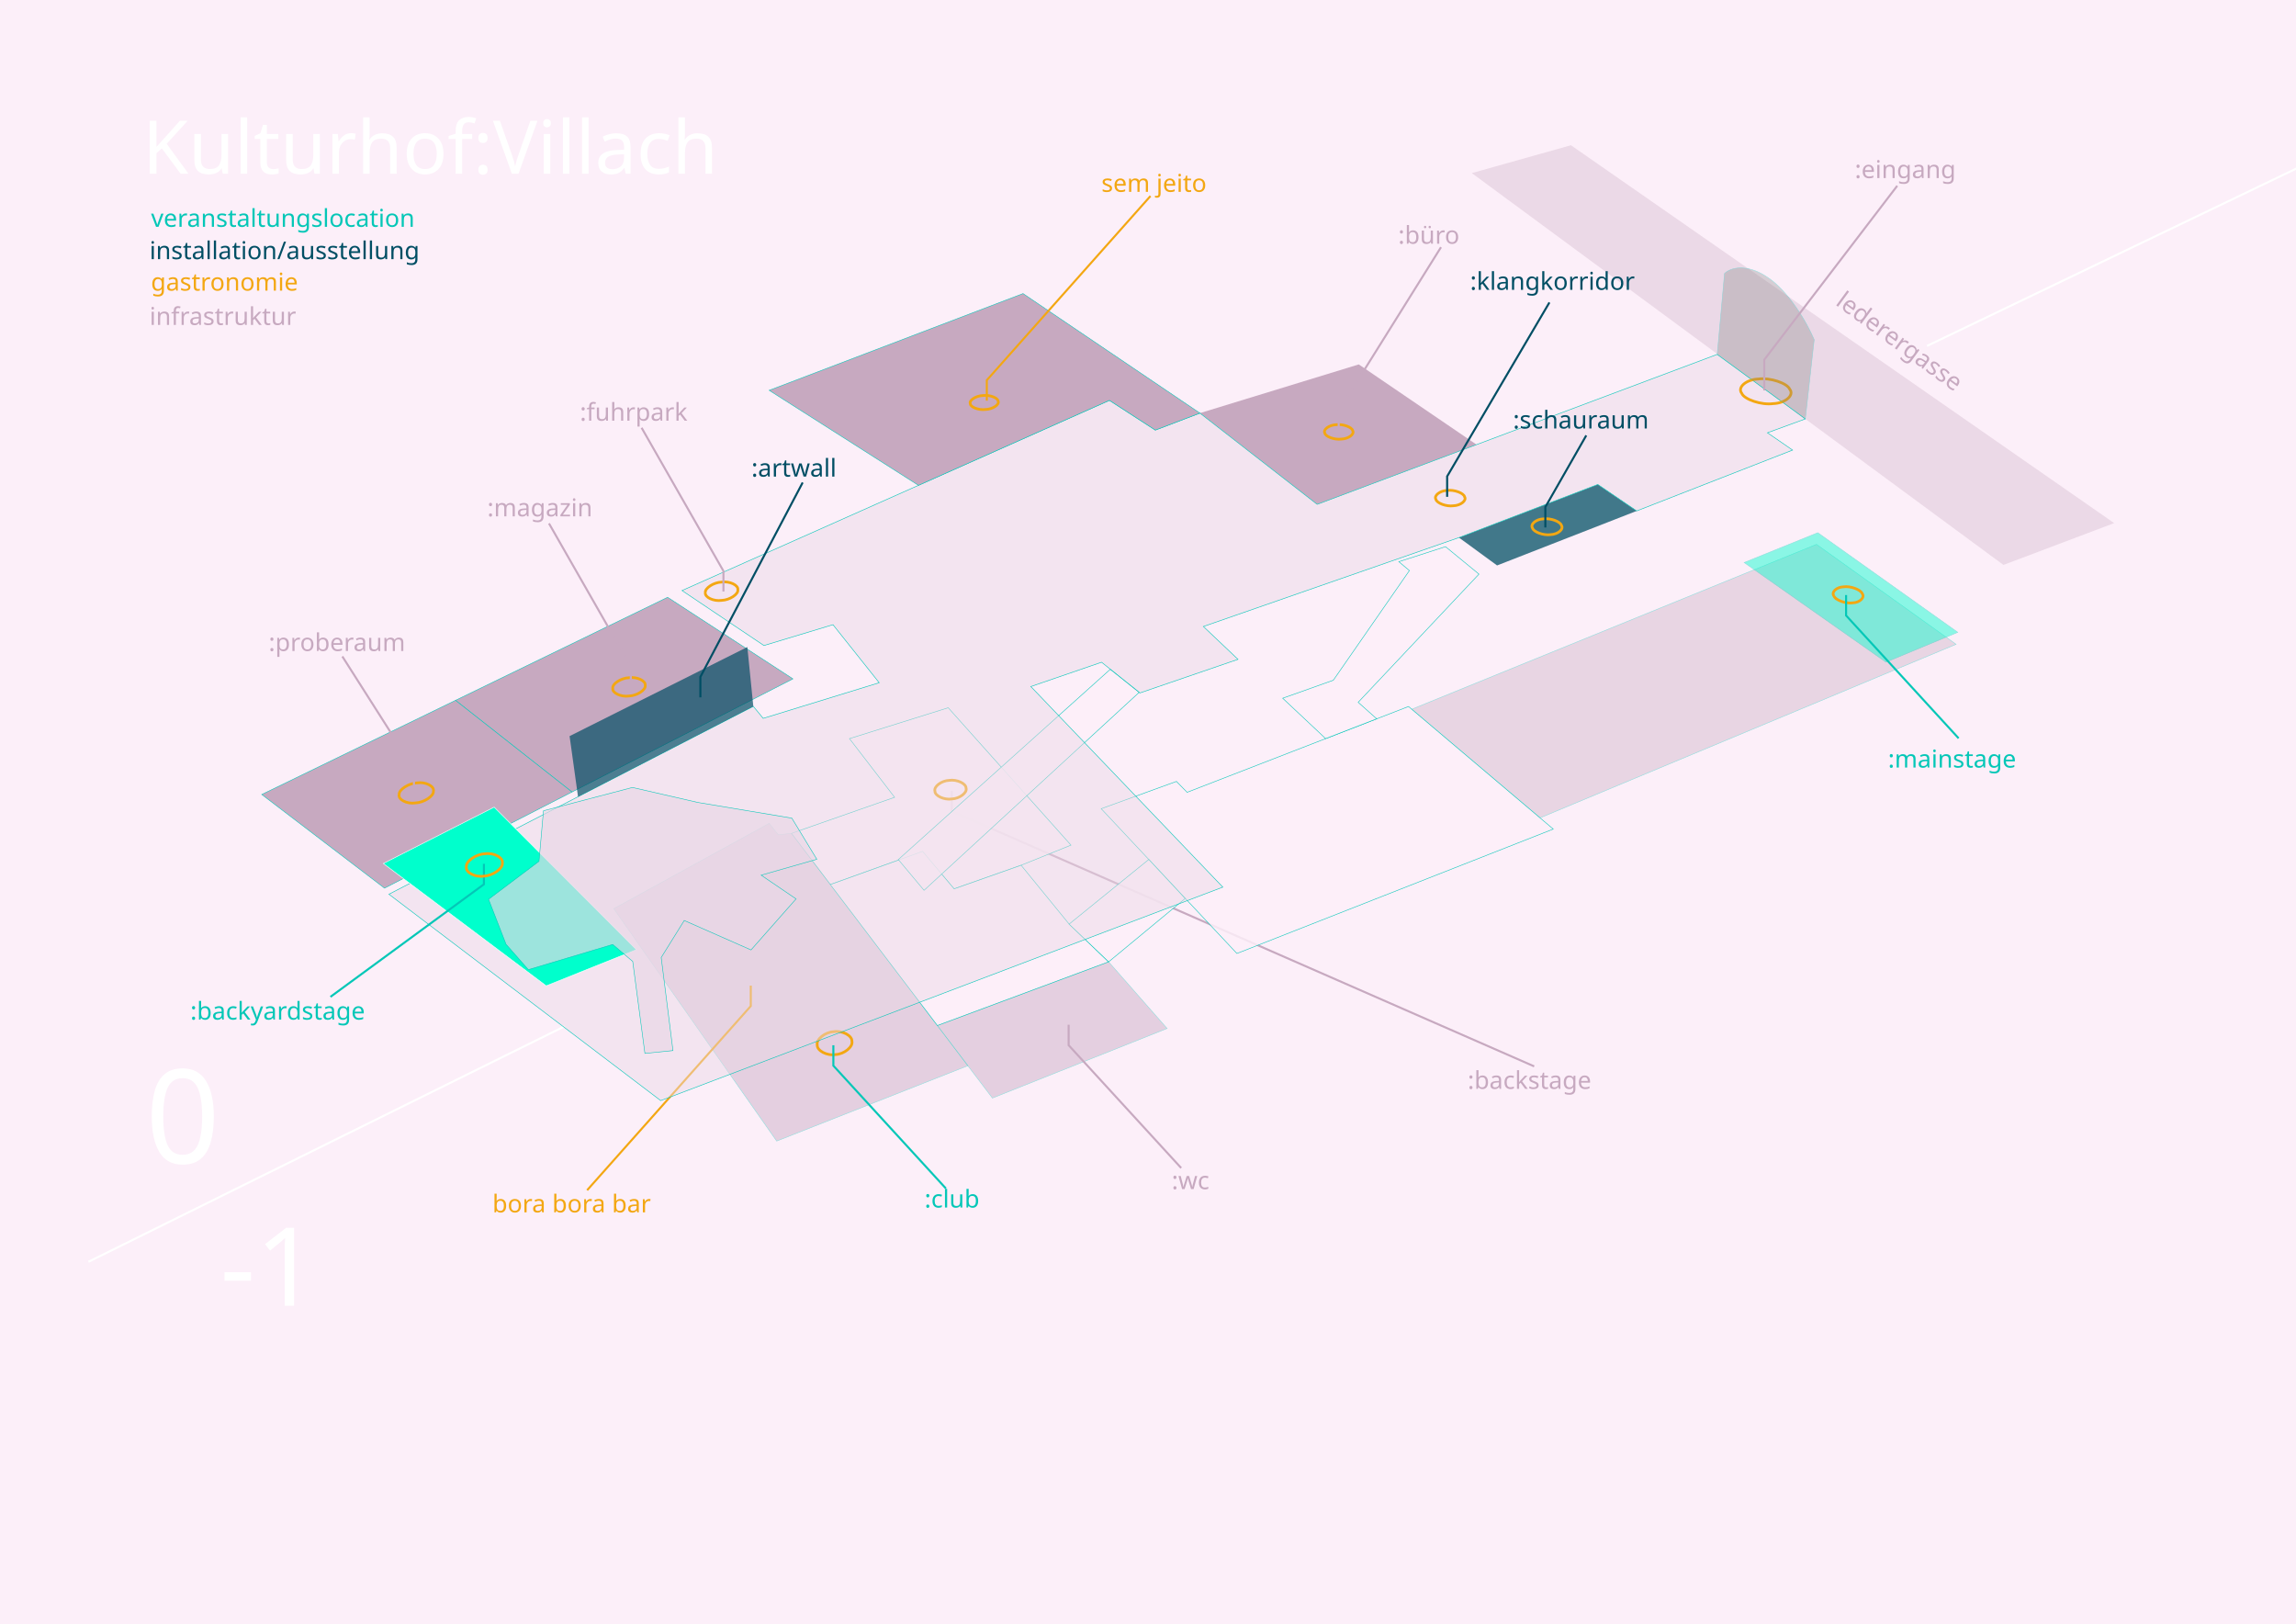
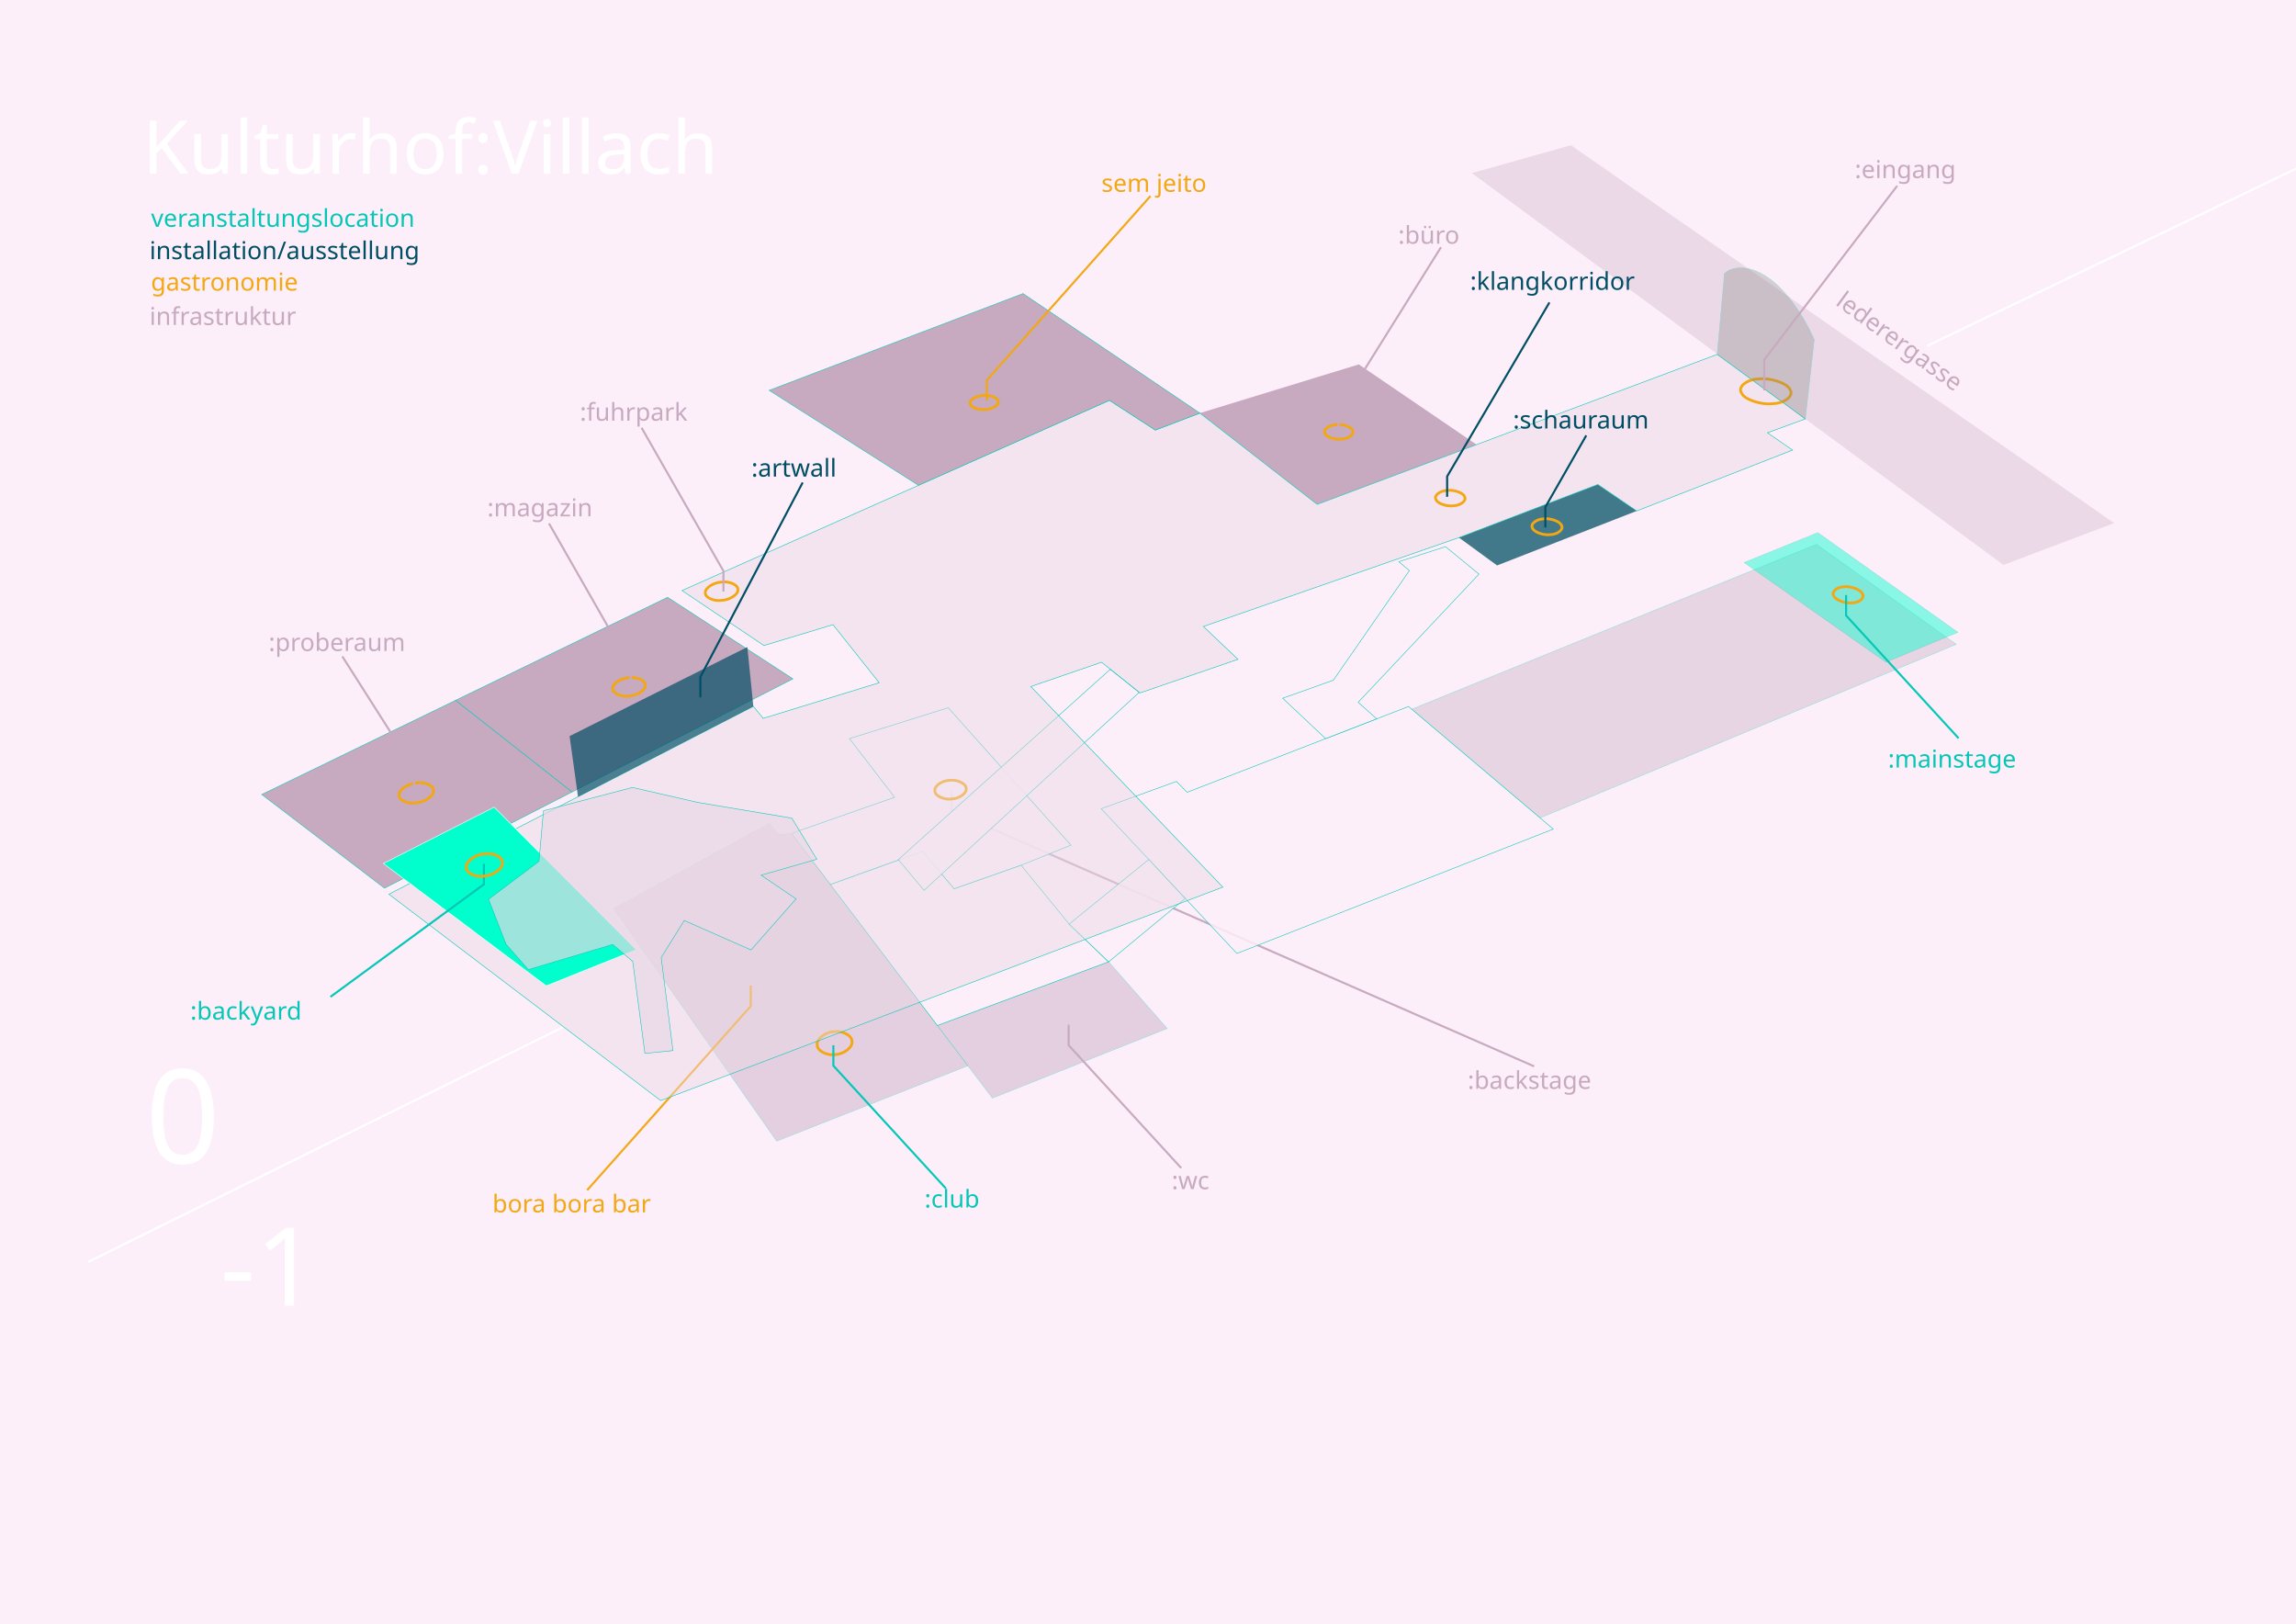
<svg xmlns="http://www.w3.org/2000/svg" viewBox="0 0 841.68 595.2" overflow="visible" version="1.1" id="svg212">
  <style id="style229">
.label { 
    font-family:'Fira Mono';
}
.spots { fill-opacity:0;    stroke:#F3A712 !important;    stroke-width:1; }
.visualart { fill:#004E64; }
.infrastructure { fill-opacity:75;    fill:#c7a9c0; }
.stage { fill-opacity:100 !important;    fill:#00ffcc !important; }
.gastro { stroke:#DB2B39;    stroke-width:1; }
.stairs { fill:#aaffee; }
.inside {  }
.lvl1 {  }
.lvl-1 {  }
.outside { fill:#e9d7e5;    stroke-width:0.2; }
.lvl0 {  }
</style>
  <defs id="defs216" />
  <g id="layer4" style="display:inline">
    <rect x="-2.502" y="-1.822" width="845.478" height="598.346" stroke="" stroke-width="0" stroke-opacity="0" fill="#ffffff" fill-opacity="1" id="rect2" style="fill:#fceff9;fill-opacity:1" />
    <text xml:space="preserve" style="font-style:normal;font-weight:normal;font-size:27.2px;line-height:1.25;display:inline;fill:#04c7b7;fill-opacity:1;stroke:none;stroke-width:0.75" x="52.26" y="63.68" id="text92-2-4-4-6-1" class="label">
      <tspan id="tspan90-93-4-7-3-7" x="52.26" y="63.68" style="font-style:normal;font-variant:normal;font-weight:normal;font-stretch:normal;font-size:27.2px;font-family:'Fira Mono';-inkscape-font-specification:'Fira Mono';fill:#ffffff;fill-opacity:1;stroke-width:0.75">Kulturhof:Villach</tspan>
    </text>
    <text xml:space="preserve" style="font-style:normal;font-weight:normal;font-size:9px;line-height:1.25;display:inline;fill:#04c7b7;fill-opacity:1;stroke:none;stroke-width:0.75" x="55.322" y="106.511" id="text92-2-4-5" class="label">
      <tspan id="tspan90-93-4-9" x="55.322" y="106.511" style="font-style:normal;font-variant:normal;font-weight:normal;font-stretch:normal;font-size:9px;font-family:'Fira Mono';-inkscape-font-specification:'Fira Mono';fill:#f3a712;fill-opacity:1;stroke-width:0.75">gastronomie</tspan>
    </text>
    <text xml:space="preserve" style="font-style:normal;font-weight:normal;font-size:9px;line-height:1.25;display:inline;fill:#04c7b7;fill-opacity:1;stroke:none;stroke-width:0.75" x="54.827" y="119.099" id="text92-2-4-5-6" class="label">
      <tspan id="tspan90-93-4-9-2" x="54.827" y="119.099" style="font-style:normal;font-variant:normal;font-weight:normal;font-stretch:normal;font-size:9px;font-family:'Fira Mono';-inkscape-font-specification:'Fira Mono';fill:#c7a9c0;fill-opacity:1;stroke-width:0.75">infrastruktur</tspan>
    </text>
    <text xml:space="preserve" style="font-style:normal;font-weight:normal;font-size:9px;line-height:1.25;display:inline;fill:#04c7b7;fill-opacity:1;stroke:none;stroke-width:0.75" x="54.827" y="94.984" id="text92-2-4-5-1" class="label">
      <tspan id="tspan90-93-4-9-7" x="54.827" y="94.984" style="font-style:normal;font-variant:normal;font-weight:normal;font-stretch:normal;font-size:9px;font-family:'Fira Mono';-inkscape-font-specification:'Fira Mono';fill:#004e64;fill-opacity:1;stroke-width:0.75">installation/ausstellung</tspan>
    </text>
    <text xml:space="preserve" style="font-style:normal;font-weight:normal;font-size:9px;line-height:1.25;display:inline;fill:#04c7b7;fill-opacity:1;stroke:none;stroke-width:0.75" x="55.376" y="83.134" id="text92-2-4-5-8" class="label">
      <tspan id="tspan90-93-4-9-5" x="55.376" y="83.134" style="font-style:normal;font-variant:normal;font-weight:normal;font-stretch:normal;font-size:9px;font-family:'Fira Mono';-inkscape-font-specification:'Fira Mono';fill:#04c7b7;fill-opacity:1;stroke-width:0.75">veranstaltungslocation</tspan>
    </text>
  </g>
  <g id="group-mainstage" style="fill:#0000ff" />
  <g id="group-club" />
  <g id="group-nischen" />
  <g id="haupttreppe">
    <g id="mainstairs" />
  </g>
  <g id="layer3" style="display:inline">
    <path style="fill:none;stroke:#ffffff;stroke-width:0.75px;stroke-linecap:butt;stroke-linejoin:miter;stroke-opacity:1" d="M 32.41,462.486 207.126,376.093 M 706.408,126.795 875.5,45.6" id="path1364" />
    <path style="display:inline;fill:none;stroke:#c7a9c0;stroke-width:0.75px;stroke-linecap:butt;stroke-linejoin:miter;stroke-opacity:1" d="m 348.924,289.836 v 7.5 l 213.487,93.51" id="path69-0-0" />
    <path d="m 338.197,312.068 -33.814,12.143 -14.243,-18.755 37.811,-13.227 -16.546,-21.506 36.196,-11.315 45.005,50.355 -18.284,7.373 -24.632,8.673 z" stroke="#000000" stroke-width="0" fill="#d3d3d3" fill-opacity="0.808" id="backstage" class="infrastructure  lvl-1" style="fill:#fceff9;fill-opacity:0.835;stroke:#04c7b7;stroke-width:0.188;stroke-opacity:1" />
    <path d="m 717.065,236.145 -152.517,63.625 -47.028,-39.813 148.372,-60.434 z" stroke="#000000" stroke-width="0" fill="#d3d3d3" fill-opacity="0.808" id="keller" class="inside  lvl-1" style="opacity:0.45;fill:#c7a9c0;fill-opacity:0.835;stroke:#04c7b7;stroke-width:0.188;stroke-opacity:1" />
    <path d="m 666.377,195.249 51.319,36.506 -26.341,10.932 -51.969,-36.503 z" stroke="#7d26cd" stroke-width="0.24" fill="none" id="mainstage" class="stage" style="opacity:0.45;stroke:#04c7b7;stroke-width:0.188;stroke-opacity:1" />
    <path d="m 672.311,218.489 c -1.075,-1.425 0.879,-3.317 3.494,-3.403 2.448,-0.377 6.259,0.984 6.842,2.452 1.097,1.419 -0.835,3.335 -3.475,3.424 -2.47,0.384 -6.303,-1.003 -6.861,-2.474 z" stroke="#000000" stroke-width="0" fill="#d3d3d3" fill-opacity="0.808" id="spot-mainstage" class="spots  inside  lvl-1" />
    <path d="m 354.809,390.608 -70.083,27.619 -59.726,-85.177 56.987,-31.275 3.328,4.202 4.825,-0.521 z" stroke="#000000" stroke-width="0" fill="#d3d3d3" fill-opacity="0.808" id="club" class="gastro  inside  lvl-1" style="opacity:0.45;fill:#c7a9c0;fill-opacity:1;stroke:#04c7b7;stroke-width:0.188;stroke-opacity:1" />
    <path d="m 299.589,382.991 c -0.471,-2.031 2.886,-4.722 6.012,-4.844 3.092,-0.536 6.823,1.4 6.696,3.49 0.505,2.02 -2.837,4.753 -6,4.88 -3.126,0.547 -6.872,-1.431 -6.708,-3.526 z" stroke="#000000" stroke-width="0" fill="#d3d3d3" fill-opacity="0.808" id="spot-club" class="spots  inside  lvl-1" />
    <path d="m 342.73,289.966 c -0.508,-1.653 2.411,-3.845 5.228,-3.945 2.77,-0.437 6.215,1.141 6.183,2.843 0.536,1.645 -2.371,3.869 -5.217,3.971 -2.797,0.445 -6.256,-1.164 -6.194,-2.869 z" stroke="#000000" stroke-width="0" fill="#d3d3d3" fill-opacity="0.808" id="spot-backstage" class="spots" />
    <path d="m 516.332,258.95 53.069,44.927 -115.975,45.592 -49.743,-53.057 27.583,-10.004 3.912,3.989 z" stroke="#000000" stroke-width="0" fill="#d3d3d3" fill-opacity="0.808" id="nischen" class="inside  lvl-1" style="fill:#fceff9;fill-opacity:0.835;stroke:#04c7b7;stroke-width:0.188;stroke-opacity:1" />
    <path d="m 343.63,375.888 -39.247,-51.677 33.814,-12.143 11.59,13.704 24.536,-8.635 17.475,21.404 14.604,14.002 z" stroke="#000000" stroke-width="0" fill="#d3d3d3" fill-opacity="0.808" id="clubvorraum" class="lvl-1" style="fill:#fceff9;fill-opacity:0.835;stroke:#04c7b7;stroke-width:0.188;stroke-opacity:1" />
    <path d="m 407.028,245.301 10.612,8.427 -78.898,72.594 -9.429,-11.274 z" stroke="#000000" stroke-width="0" fill="#007356" fill-opacity="0.882" id="weinkellertreppe" class="stairs  inside" style="fill:#fceff9;fill-opacity:0.835;stroke:#04c7b7;stroke-width:0.188;stroke-opacity:1" />
    <path d="m 406.401,352.543 -14.499,-13.818 29.233,-23.715 13.327,14.317 z" stroke="#000000" stroke-width="0" fill="#00BE00" fill-opacity="0.725" id="wcstiege" class="stairs  inside" style="fill:#fceff9;fill-opacity:0.835;stroke:#04c7b7;stroke-width:0.188;stroke-opacity:1" />
    <path d="M 427.837,376.956 363.808,402.458 343.63,375.888 406.401,352.543 Z" stroke="#000000" stroke-width="0" fill="#d3d3d3" fill-opacity="0.808" id="wc" class="infrastructure  inside  lvl-1" style="opacity:0.45;stroke:#04c7b7;stroke-width:0.188;stroke-opacity:1" />
    <path id="hauptstiege" d="m 529.905,200.368 -17.105,5.509 3.867,3.255 -27.885,40.185 -18.57,6.604 15.75,14.798 18.722,-7.255 -6.8,-6.05 44.282,-46.985 z" class="stairs" style="fill:#fceff9;fill-opacity:0.835;stroke:#04c7b7;stroke-width:0.188;stroke-opacity:1" />
    <path style="display:inline;fill:none;stroke:#04c7b7;stroke-width:0.75px;stroke-linecap:butt;stroke-linejoin:miter;stroke-opacity:1" d="m 676.75,218.1 v 7.5 l 41.25,45" id="path69" />
    <text xml:space="preserve" style="font-style:normal;font-weight:normal;font-size:9px;line-height:1.25;fill:#04c7b7;fill-opacity:1;stroke:none;stroke-width:0.75" x="338.916" y="442.586" id="text92" class="label">
      <tspan id="tspan90" x="338.916" y="442.586" style="font-style:normal;font-variant:normal;font-weight:normal;font-stretch:normal;font-size:9px;font-family:'Fira Mono';-inkscape-font-specification:'Fira Mono';fill:#04c7b7;fill-opacity:1;stroke-width:0.75">:club</tspan>
    </text>
    <text xml:space="preserve" style="font-style:normal;font-weight:normal;font-size:9px;line-height:1.25;fill:#c7a9c0;fill-opacity:1;stroke:none;stroke-width:0.75" x="429.512" y="435.856" id="text92-7" class="label">
      <tspan id="tspan90-3" x="429.512" y="435.856" style="font-style:normal;font-variant:normal;font-weight:normal;font-stretch:normal;font-size:9px;font-family:'Fira Mono';-inkscape-font-specification:'Fira Mono';fill:#c7a9c0;fill-opacity:1;stroke-width:0.75">:wc</tspan>
    </text>
    <path style="display:inline;fill:none;stroke:#c7a9c0;stroke-width:0.75px;stroke-linecap:butt;stroke-linejoin:miter;stroke-opacity:1" d="m 391.75,375.6 v 7.5 l 41.25,45" id="path69-0" />
    <text xml:space="preserve" style="font-style:normal;font-weight:normal;font-size:9px;line-height:1.25;fill:#04c7b7;fill-opacity:1;stroke:none;stroke-width:0.75" x="692.118" y="281.329" id="text92-6" class="label">
      <tspan id="tspan90-5" x="692.118" y="281.329" style="font-style:normal;font-variant:normal;font-weight:normal;font-stretch:normal;font-size:9px;font-family:'Fira Mono';-inkscape-font-specification:'Fira Mono';fill:#04c7b7;fill-opacity:1;stroke-width:0.75">:mainstage</tspan>
    </text>
    <text xml:space="preserve" style="font-style:normal;font-weight:normal;font-size:9px;line-height:1.25;fill:#c7a9c0;fill-opacity:1;stroke:none;stroke-width:0.75" x="538.024" y="399.096" id="text92-3" class="label">
      <tspan id="tspan90-9" x="538.024" y="399.096" style="font-style:normal;font-variant:normal;font-weight:normal;font-stretch:normal;font-size:9px;font-family:'Fira Mono';-inkscape-font-specification:'Fira Mono';fill:#c7a9c0;fill-opacity:1;stroke-width:0.75">:backstage</tspan>
    </text>
    <path style="display:inline;fill:none;stroke:#04c7b7;stroke-width:0.75px;stroke-linecap:butt;stroke-linejoin:miter;stroke-opacity:1" d="m 305.5,383.1 v 7.5 l 41.25,45" id="path69-0-3" />
    <text xml:space="preserve" style="font-style:normal;font-weight:normal;font-size:9px;line-height:1.25;display:inline;fill:#04c7b7;fill-opacity:1;stroke:none;stroke-width:0.75" x="180.502" y="444.364" id="text92-2-4" class="label">
      <tspan id="tspan90-93-4" x="180.502" y="444.364" style="font-style:normal;font-variant:normal;font-weight:normal;font-stretch:normal;font-size:9px;font-family:'Fira Mono';-inkscape-font-specification:'Fira Mono';fill:#f3a712;fill-opacity:1;stroke-width:0.75">bora bora bar</tspan>
    </text>
    <path style="display:inline;fill:none;stroke:#f3a712;stroke-width:0.75px;stroke-linecap:butt;stroke-linejoin:miter;stroke-opacity:1" d="m 275.223,361.245 v 7.5 l -60,67.5" id="path59-4" />
    <text xml:space="preserve" style="font-style:normal;font-weight:normal;font-size:40px;line-height:1.25;display:inline;fill:#04c7b7;fill-opacity:1;stroke:none;stroke-width:0.75" x="80.717" y="478.589" id="text92-2-4-4" class="label">
      <tspan id="tspan90-93-4-7" x="80.717" y="478.589" style="font-style:normal;font-variant:normal;font-weight:normal;font-stretch:normal;font-size:40px;font-family:'Fira Mono';-inkscape-font-specification:'Fira Mono';fill:#ffffff;fill-opacity:1;stroke-width:0.75">-1</tspan>
    </text>
  </g>
  <g id="layer2" style="display:inline">
    <text xml:space="preserve" style="font-style:normal;font-weight:normal;font-size:9px;line-height:1.25;display:inline;fill:#04c7b7;fill-opacity:1;stroke:none;stroke-width:0.75" x="403.755" y="70.307" id="text92-2" class="label">
      <tspan id="tspan90-93" x="403.755" y="70.307" style="font-style:normal;font-variant:normal;font-weight:normal;font-stretch:normal;font-size:9px;font-family:'Fira Mono';-inkscape-font-specification:'Fira Mono';fill:#f3a712;fill-opacity:1;stroke-width:0.75">sem jeito</tspan>
    </text>
    <path d="m 534.831,197.034 50.895,-19.468 14.274,9.7 -51.196,19.985 z" stroke="#000000" stroke-width="0" fill="#004dae" fill-opacity="0.741" id="schauraum" class="visualart  inside" style="stroke:#ffffff" />
    <path d="m 561.78,193.527 c -0.889,-1.401 1.366,-3.261 4.033,-3.345 2.539,-0.371 6.215,0.968 6.598,2.411 0.912,1.395 -1.323,3.28 -4.016,3.366 -2.563,0.377 -6.257,-0.986 -6.614,-2.432 z" stroke="#000000" stroke-width="0" fill="#d3d3d3" fill-opacity="0.808" id="spot-schauraum" class="spots" />
    <path d="m 209.681,290.284 -42.7,-33.587 77.751,-37.769 45.937,29.883 z" stroke="#000000" stroke-width="0" fill="#0063ff" fill-opacity="0.592" id="magazin" class="infrastructure  inside" style="stroke:#04c7b7;stroke-width:0.188;stroke-opacity:1" />
    <path d="m 224.634,252.285 c -0.289,-1.626 3.025,-3.782 5.936,-3.88 2.91,-0.43 6.232,1.122 5.958,2.796 0.319,1.618 -2.985,3.805 -5.928,3.906 -2.941,0.438 -6.271,-1.145 -5.966,-2.823 z" stroke="#000000" stroke-width="0" fill="#d3d3d3" fill-opacity="0.808" id="spot-magazin" class="spots  inside" />
    <path d="m 140.957,325.524 -44.997,-34.327 71.022,-34.5 42.7,33.587 z" stroke="#000000" stroke-width="0" fill="#0000bf" fill-opacity="0.663" id="proberaum" class="inside  infrastructure" style="stroke:#04c7b7;stroke-width:0.188;stroke-opacity:1" />
    <path d="m 146.314,291.197 c -0.14,-1.784 3.546,-4.148 6.604,-4.255 3.091,-0.471 6.414,1.23 5.962,3.067 0.174,1.775 -3.505,4.175 -6.598,4.286 -3.125,0.48 -6.455,-1.257 -5.968,-3.097 z" stroke="#000000" stroke-width="0" fill="#d3d3d3" fill-opacity="0.808" id="spot-proberaum" class="spots  inside" />
    <path d="m 541.276,162.963 -58.417,21.899 -42.996,-33.446 58.243,-17.852 z" stroke="#000000" stroke-width="0" fill="#5e9ee6" fill-opacity="0.651" id="buero" class="infrastructure  inside" style="stroke:#ffffff" />
    <path d="M 775.017,191.732 734.434,207.055 539.548,63.447 575.886,53.236 Z" stroke="#000000" stroke-width="0" fill="#787777" fill-opacity="0.925" id="lederergasse" style="fill:#e9d7e5;fill-opacity:0.925;stroke:#ffffff" />
    <path d="m 508.814,206.085 -67.673,23.542 12.689,12.036 -35.98,12.327 -14.031,-11.265 -25.934,8.908 70.38,73.52 -206.058,78.245 -99.64,-75.642 133.588,-68.851 3.625,4.389 42.52,-13.06 -16.941,-21.268 -25.315,7.636 -30.028,-20.154 156.685,-69.712 16.833,10.896 16.33,-6.215 42.996,33.446 m 0,0 146.637,-54.971 32.313,23.648 -13.888,5.081 9.208,6.345 -57.13,22.301 -14.274,-9.7 -50.895,19.468 -26.017,9.051" stroke="#000000" stroke-width="0" fill="#1de9ff" fill-opacity="0.502" id="innenhof" class="outside" style="fill:#e9d7e5;fill-opacity:0.459;stroke:#04c7b7;stroke-opacity:1" />
-     <path d="m 200.233,361.333 -59.719,-44.844 40.639,-20.658 52.144,52.252 z" stroke="#000000" stroke-width="0" fill="#d3d3d3" fill-opacity="0.808" id="backyardstage" class="stage  outside  lvl0" style="stroke:#ffffff" />
+     <path d="m 200.233,361.333 -59.719,-44.844 40.639,-20.658 52.144,52.252 z" stroke="#000000" stroke-width="0" fill="#d3d3d3" fill-opacity="0.808" id="backyard" class="stage  outside  lvl0" style="stroke:#ffffff" />
    <path d="m 638.491,144.128 c -1.719,-2.193 1.734,-5.086 6.163,-5.216 4.167,-0.576 10.534,1.502 11.443,3.756 1.783,2.176 -1.609,5.135 -6.111,5.272 -4.231,0.593 -10.659,-1.551 -11.495,-3.812 z" stroke="#000000" stroke-width="0" fill="#d3d3d3" fill-opacity="0.808" id="spot-maingate" class="spots" />
    <path d="m 665.049,124.497 -3.248,29.045 -32.288,-23.655 2.683,-29.666 c 3.522,-3.137 9.954,-2.619 15.777,1.452 5.791,3.698 12.829,13.049 17.076,22.824 z" stroke="#000000" stroke-width="0" fill="#ff0000" fill-opacity="0.769" id="tor-aussen" style="opacity:0.4;fill:#808080;stroke:#04c7b7;stroke-width:0.188;stroke-opacity:1" />
    <path d="m 526.374,183.013 c -0.812,-1.363 1.497,-3.171 4.131,-3.254 2.522,-0.361 6.085,0.941 6.396,2.345 0.835,1.357 -1.456,3.189 -4.116,3.274 -2.545,0.367 -6.125,-0.959 -6.411,-2.365 z" stroke="#000000" stroke-width="0" fill="#d3d3d3" fill-opacity="0.808" id="spot-klangkorridor" class="spots  inside" />
    <path d="m 276.155,258.905 -64.261,33.12 -3.091,-22.22 65.162,-32.657 z" stroke="#000000" stroke-width="0" fill="#ffb72f" fill-opacity="0.698" id="artwall" class="visualart" style="stroke:#ffffff" />
    <path d="m 236.413,386.097 -4.468,-33.708 -7.327,-6.223 -30.931,9.233 -8.186,-9.321 -6.407,-16.466 18.497,-13.93 1.639,-18.515 32.617,-8.545 23.96,5.494 34.468,5.753 9.166,15.08 -20.417,5.826 12.797,8.695 -16.512,18.705 -24.48,-10.792 -8.442,13.57 4.309,34.108 z" stroke="#000000" stroke-width="0" fill="#D3D3D3" fill-opacity="0.808" id="linde" class="infrastructure  outside" style="opacity:0.99;fill:#e9d7e5;fill-opacity:0.679;stroke:#04c7b7;stroke-width:0.188;stroke-opacity:1" />
    <path d="m 485.651,158.72 c -0.714,-1.276 1.615,-2.97 4.168,-3.047 2.459,-0.338 5.839,0.882 6.066,2.196 0.736,1.271 -1.577,2.986 -4.155,3.066 -2.481,0.344 -5.876,-0.898 -6.079,-2.215 z" stroke="#000000" stroke-width="0" fill="#d3d3d3" fill-opacity="0.808" id="spot-buero" class="spots" />
    <path d="m 375.03,107.606 64.834,43.81 -16.33,6.215 -16.833,-10.896 -70.008,31.148 -54.724,-34.817 z" stroke="#000000" stroke-width="0" fill="#5800ff" fill-opacity="0.647" id="semjeito" class="gastro  inside" style="opacity:1;fill:#c7a9c0;fill-opacity:1;stroke:#04c7b7;stroke-width:0.188;stroke-miterlimit:4;stroke-dasharray:none;stroke-opacity:1" />
    <path d="m 355.683,147.934 c -0.479,-1.239 2.114,-2.883 4.643,-2.958 2.483,-0.328 5.598,0.856 5.589,2.132 0.501,1.233 -2.081,2.898 -4.634,2.975 -2.505,0.333 -5.631,-0.871 -5.598,-2.149 z" stroke="#000000" stroke-width="0" fill="#d3d3d3" fill-opacity="0.808" id="spot-semjeito" class="spots  inside" />
    <path style="fill:none;stroke:#04c7b7;stroke-width:0.75px;stroke-linecap:butt;stroke-linejoin:miter;stroke-opacity:1" d="m 177.394,316.613 v 7.5 l -56.25,41.25" id="path57" />
-     <path d="m 170.958,317.669 c -0.229,-1.984 3.548,-4.611 6.766,-4.73 3.236,-0.524 6.819,1.366 6.428,3.408 0.267,1.973 -3.501,4.642 -6.758,4.766 -3.273,0.534 -6.866,-1.398 -6.436,-3.444 z" stroke="#000000" stroke-width="0" fill="#d3d3d3" fill-opacity="0.808" id="spot-backyardstage" class="spots" />
+     <path d="m 170.958,317.669 c -0.229,-1.984 3.548,-4.611 6.766,-4.73 3.236,-0.524 6.819,1.366 6.428,3.408 0.267,1.973 -3.501,4.642 -6.758,4.766 -3.273,0.534 -6.866,-1.398 -6.436,-3.444 z" stroke="#000000" stroke-width="0" fill="#d3d3d3" fill-opacity="0.808" id="spot-backyard" class="spots" />
    <path style="fill:none;stroke:#c7a9c0;stroke-width:0.75px;stroke-linecap:butt;stroke-linejoin:miter;stroke-opacity:1" d="m 151.75,289.35 v -7.5 L 125.5,240.6" id="path53" />
    <path style="fill:none;stroke:#004e64;stroke-width:0.75px;stroke-linecap:butt;stroke-linejoin:miter;stroke-opacity:1" d="m 256.75,255.6 v -7.5 l 37.5,-71.25" id="path55" />
    <path style="fill:none;stroke:#f3a712;stroke-width:0.75px;stroke-linecap:butt;stroke-linejoin:miter;stroke-opacity:1" d="m 361.75,146.85 v -7.5 l 60,-67.5" id="path59" />
    <path style="fill:none;stroke:#c7a9c0;stroke-width:0.75px;stroke-linecap:butt;stroke-linejoin:miter;stroke-opacity:1" d="m 490.75,158.1 v -7.5 l 37.5,-60" id="path63" />
    <path style="fill:none;stroke:#004e64;stroke-width:0.75px;stroke-linecap:butt;stroke-linejoin:miter;stroke-opacity:1" d="m 530.5,182.1 v -7.5 l 37.5,-63.75" id="path65" />
    <path style="fill:none;stroke:#004e64;stroke-width:0.75px;stroke-linecap:butt;stroke-linejoin:miter;stroke-opacity:1" d="m 566.5,193.35 v -7.5 l 15,-26.25" id="path67" />
    <path style="fill:none;stroke:#c7a9c0;stroke-width:0.75px;stroke-linecap:butt;stroke-linejoin:miter;stroke-opacity:1" d="m 646.75,143.1 v -11.25 l 48.75,-63.75" id="path75" />
    <text xml:space="preserve" style="font-style:normal;font-weight:normal;font-size:9px;line-height:1.25;display:inline;fill:#c7a9c0;fill-opacity:1;stroke:none;stroke-width:0.75" x="512.547" y="89.33" id="text92-9" class="label">
      <tspan id="tspan90-0" x="512.547" y="89.33" style="font-style:normal;font-variant:normal;font-weight:normal;font-stretch:normal;font-size:9px;font-family:'Fira Mono';-inkscape-font-specification:'Fira Mono';fill:#c7a9c0;fill-opacity:1;stroke-width:0.75">:büro</tspan>
    </text>
    <text xml:space="preserve" style="font-style:normal;font-weight:normal;font-size:9px;line-height:1.25;display:inline;fill:#c7a9c0;fill-opacity:1;stroke:none;stroke-width:0.75" x="178.62" y="189.25" id="text92-8" class="label">
      <tspan id="tspan90-8" x="178.62" y="189.25" style="font-style:normal;font-variant:normal;font-weight:normal;font-stretch:normal;font-size:9px;font-family:'Fira Mono';-inkscape-font-specification:'Fira Mono';fill:#c7a9c0;fill-opacity:1;stroke-width:0.75">:magazin</tspan>
    </text>
    <text xml:space="preserve" style="font-style:normal;font-weight:normal;font-size:9px;line-height:1.25;display:inline;fill:#c7a9c0;fill-opacity:1;stroke:none;stroke-width:0.75" x="98.473" y="238.601" id="text92-5" class="label">
      <tspan id="tspan90-09" x="98.473" y="238.601" style="font-style:normal;font-variant:normal;font-weight:normal;font-stretch:normal;font-size:9px;font-family:'Fira Mono';-inkscape-font-specification:'Fira Mono';fill:#c7a9c0;fill-opacity:1;stroke-width:0.75">:proberaum</tspan>
    </text>
    <text xml:space="preserve" style="font-style:normal;font-weight:normal;font-size:9px;line-height:1.25;display:inline;fill:#04c7b7;fill-opacity:1;stroke:none;stroke-width:0.75" x="69.76" y="373.702" id="text92-5-6" class="label">
-       <tspan id="tspan90-09-3" x="69.76" y="373.702" style="font-style:normal;font-variant:normal;font-weight:normal;font-stretch:normal;font-size:9px;font-family:'Fira Mono';-inkscape-font-specification:'Fira Mono';fill:#04c7b7;fill-opacity:1;stroke-width:0.75">:backyardstage</tspan>
+       <tspan id="tspan90-09-3" x="69.76" y="373.702" style="font-style:normal;font-variant:normal;font-weight:normal;font-stretch:normal;font-size:9px;font-family:'Fira Mono';-inkscape-font-specification:'Fira Mono';fill:#04c7b7;fill-opacity:1;stroke-width:0.75">:backyard</tspan>
    </text>
    <text xml:space="preserve" style="font-style:normal;font-weight:normal;font-size:9px;line-height:1.25;display:inline;fill:#004e64;fill-opacity:1;stroke:none;stroke-width:0.75" x="538.91" y="106.223" id="text92-9-8" class="label">
      <tspan id="tspan90-0-5" x="538.91" y="106.223" style="font-style:normal;font-variant:normal;font-weight:normal;font-stretch:normal;font-size:9px;font-family:'Fira Mono';-inkscape-font-specification:'Fira Mono';fill:#004e64;fill-opacity:1;stroke-width:0.75">:klangkorridor</tspan>
    </text>
    <text xml:space="preserve" style="font-style:normal;font-weight:normal;font-size:9px;line-height:1.25;display:inline;fill:#004e64;fill-opacity:1;stroke:none;stroke-width:0.75" x="554.646" y="157.056" id="text92-9-8-6" class="label">
      <tspan id="tspan90-0-5-1" x="554.646" y="157.056" style="font-style:normal;font-variant:normal;font-weight:normal;font-stretch:normal;font-size:9px;font-family:'Fira Mono';-inkscape-font-specification:'Fira Mono';fill:#004e64;fill-opacity:1;stroke-width:0.75">:schauraum</tspan>
    </text>
    <text xml:space="preserve" style="font-style:normal;font-weight:normal;font-size:9px;line-height:1.25;display:inline;fill:#c7a9c0;fill-opacity:1;stroke:none;stroke-width:0.75" x="679.928" y="65.268" id="text92-9-8-1" class="label">
      <tspan id="tspan90-0-5-5" x="679.928" y="65.268" style="font-style:normal;font-variant:normal;font-weight:normal;font-stretch:normal;font-size:9px;font-family:'Fira Mono';-inkscape-font-specification:'Fira Mono';fill:#c7a9c0;fill-opacity:1;stroke-width:0.75">:eingang</tspan>
    </text>
    <text xml:space="preserve" style="font-style:normal;font-weight:normal;font-size:9px;line-height:1.25;display:inline;fill:#000000;fill-opacity:1;stroke:none;stroke-width:0.75" x="608.476" y="-307.385" id="text92-9-8-1-9" transform="rotate(36.21438)" class="label">
      <tspan id="tspan90-0-5-5-8" x="608.476" y="-307.385" style="font-style:normal;font-variant:normal;font-weight:normal;font-stretch:normal;font-size:9px;font-family:'Fira Mono';-inkscape-font-specification:'Fira Mono';fill:#c7a9c0;fill-opacity:1;stroke-width:0.75">lederergasse</tspan>
    </text>
    <text xml:space="preserve" style="font-style:normal;font-weight:normal;font-size:9px;line-height:1.25;display:inline;fill:#004e64;fill-opacity:1;stroke:none;stroke-width:0.75" x="275.449" y="174.684" id="text92-8-4" class="label">
      <tspan id="tspan90-8-8" x="275.449" y="174.684" style="font-style:normal;font-variant:normal;font-weight:normal;font-stretch:normal;font-size:9px;font-family:'Fira Mono';-inkscape-font-specification:'Fira Mono';fill:#004e64;fill-opacity:1;stroke-width:0.75">:artwall</tspan>
    </text>
    <path style="display:inline;fill:none;stroke:#c7a9c0;stroke-width:0.75px;stroke-linecap:butt;stroke-linejoin:miter;stroke-opacity:1" d="m 231.25,251.85 v -7.5 l -30,-52.5" id="path55-1" />
    <text xml:space="preserve" style="font-style:normal;font-weight:normal;font-size:48px;line-height:1.25;display:inline;fill:#04c7b7;fill-opacity:1;stroke:none;stroke-width:0.75" x="53.274" y="426.384" id="text92-2-4-4-6" class="label">
      <tspan id="tspan90-93-4-7-3" x="53.274" y="426.384" style="font-style:normal;font-variant:normal;font-weight:normal;font-stretch:normal;font-size:48px;font-family:'Fira Mono';-inkscape-font-specification:'Fira Mono';fill:#ffffff;fill-opacity:1;stroke-width:0.75">0</tspan>
    </text>
    <path d="m 258.585,217.228 c -0.289,-1.626 3.025,-3.782 5.936,-3.88 2.91,-0.43 6.232,1.122 5.958,2.796 0.319,1.618 -2.985,3.805 -5.928,3.906 -2.941,0.438 -6.271,-1.145 -5.966,-2.823 z" stroke="#000000" stroke-width="0" fill="#d3d3d3" fill-opacity="0.808" id="spot-magazin-5" class="spots  inside" style="display:inline;fill-opacity:0;stroke-width:1" />
    <text xml:space="preserve" style="font-style:normal;font-weight:normal;font-size:9px;line-height:1.25;font-family:'Fira Mono';display:inline;fill:#c7a9c0;fill-opacity:1;stroke:none;stroke-width:0.75" x="212.571" y="154.193" id="text92-8-6" class="label">
      <tspan id="tspan90-8-2" x="212.571" y="154.193" style="font-style:normal;font-variant:normal;font-weight:normal;font-stretch:normal;font-size:9px;font-family:'Fira Mono';-inkscape-font-specification:'Fira Mono';fill:#c7a9c0;fill-opacity:1;stroke-width:0.75">:fuhrpark</tspan>
    </text>
    <path style="display:inline;fill:none;stroke:#c7a9c0;stroke-width:0.75px;stroke-linecap:butt;stroke-linejoin:miter;stroke-opacity:1" d="m 265.201,216.793 v -7.5 l -30,-52.5" id="path55-1-9" />
  </g>
  <g id="layer1" style="display:inline" />
  <text xml:space="preserve" style="font-style:normal;font-weight:normal;font-size:30px;line-height:1.25;font-family:sans-serif;fill:#000000;fill-opacity:1;stroke:none;stroke-width:0.75" x="688.799" y="401.895" id="text144">
    <tspan id="tspan142" x="688.799" y="401.895" style="stroke-width:0.75" />
  </text>
</svg>
